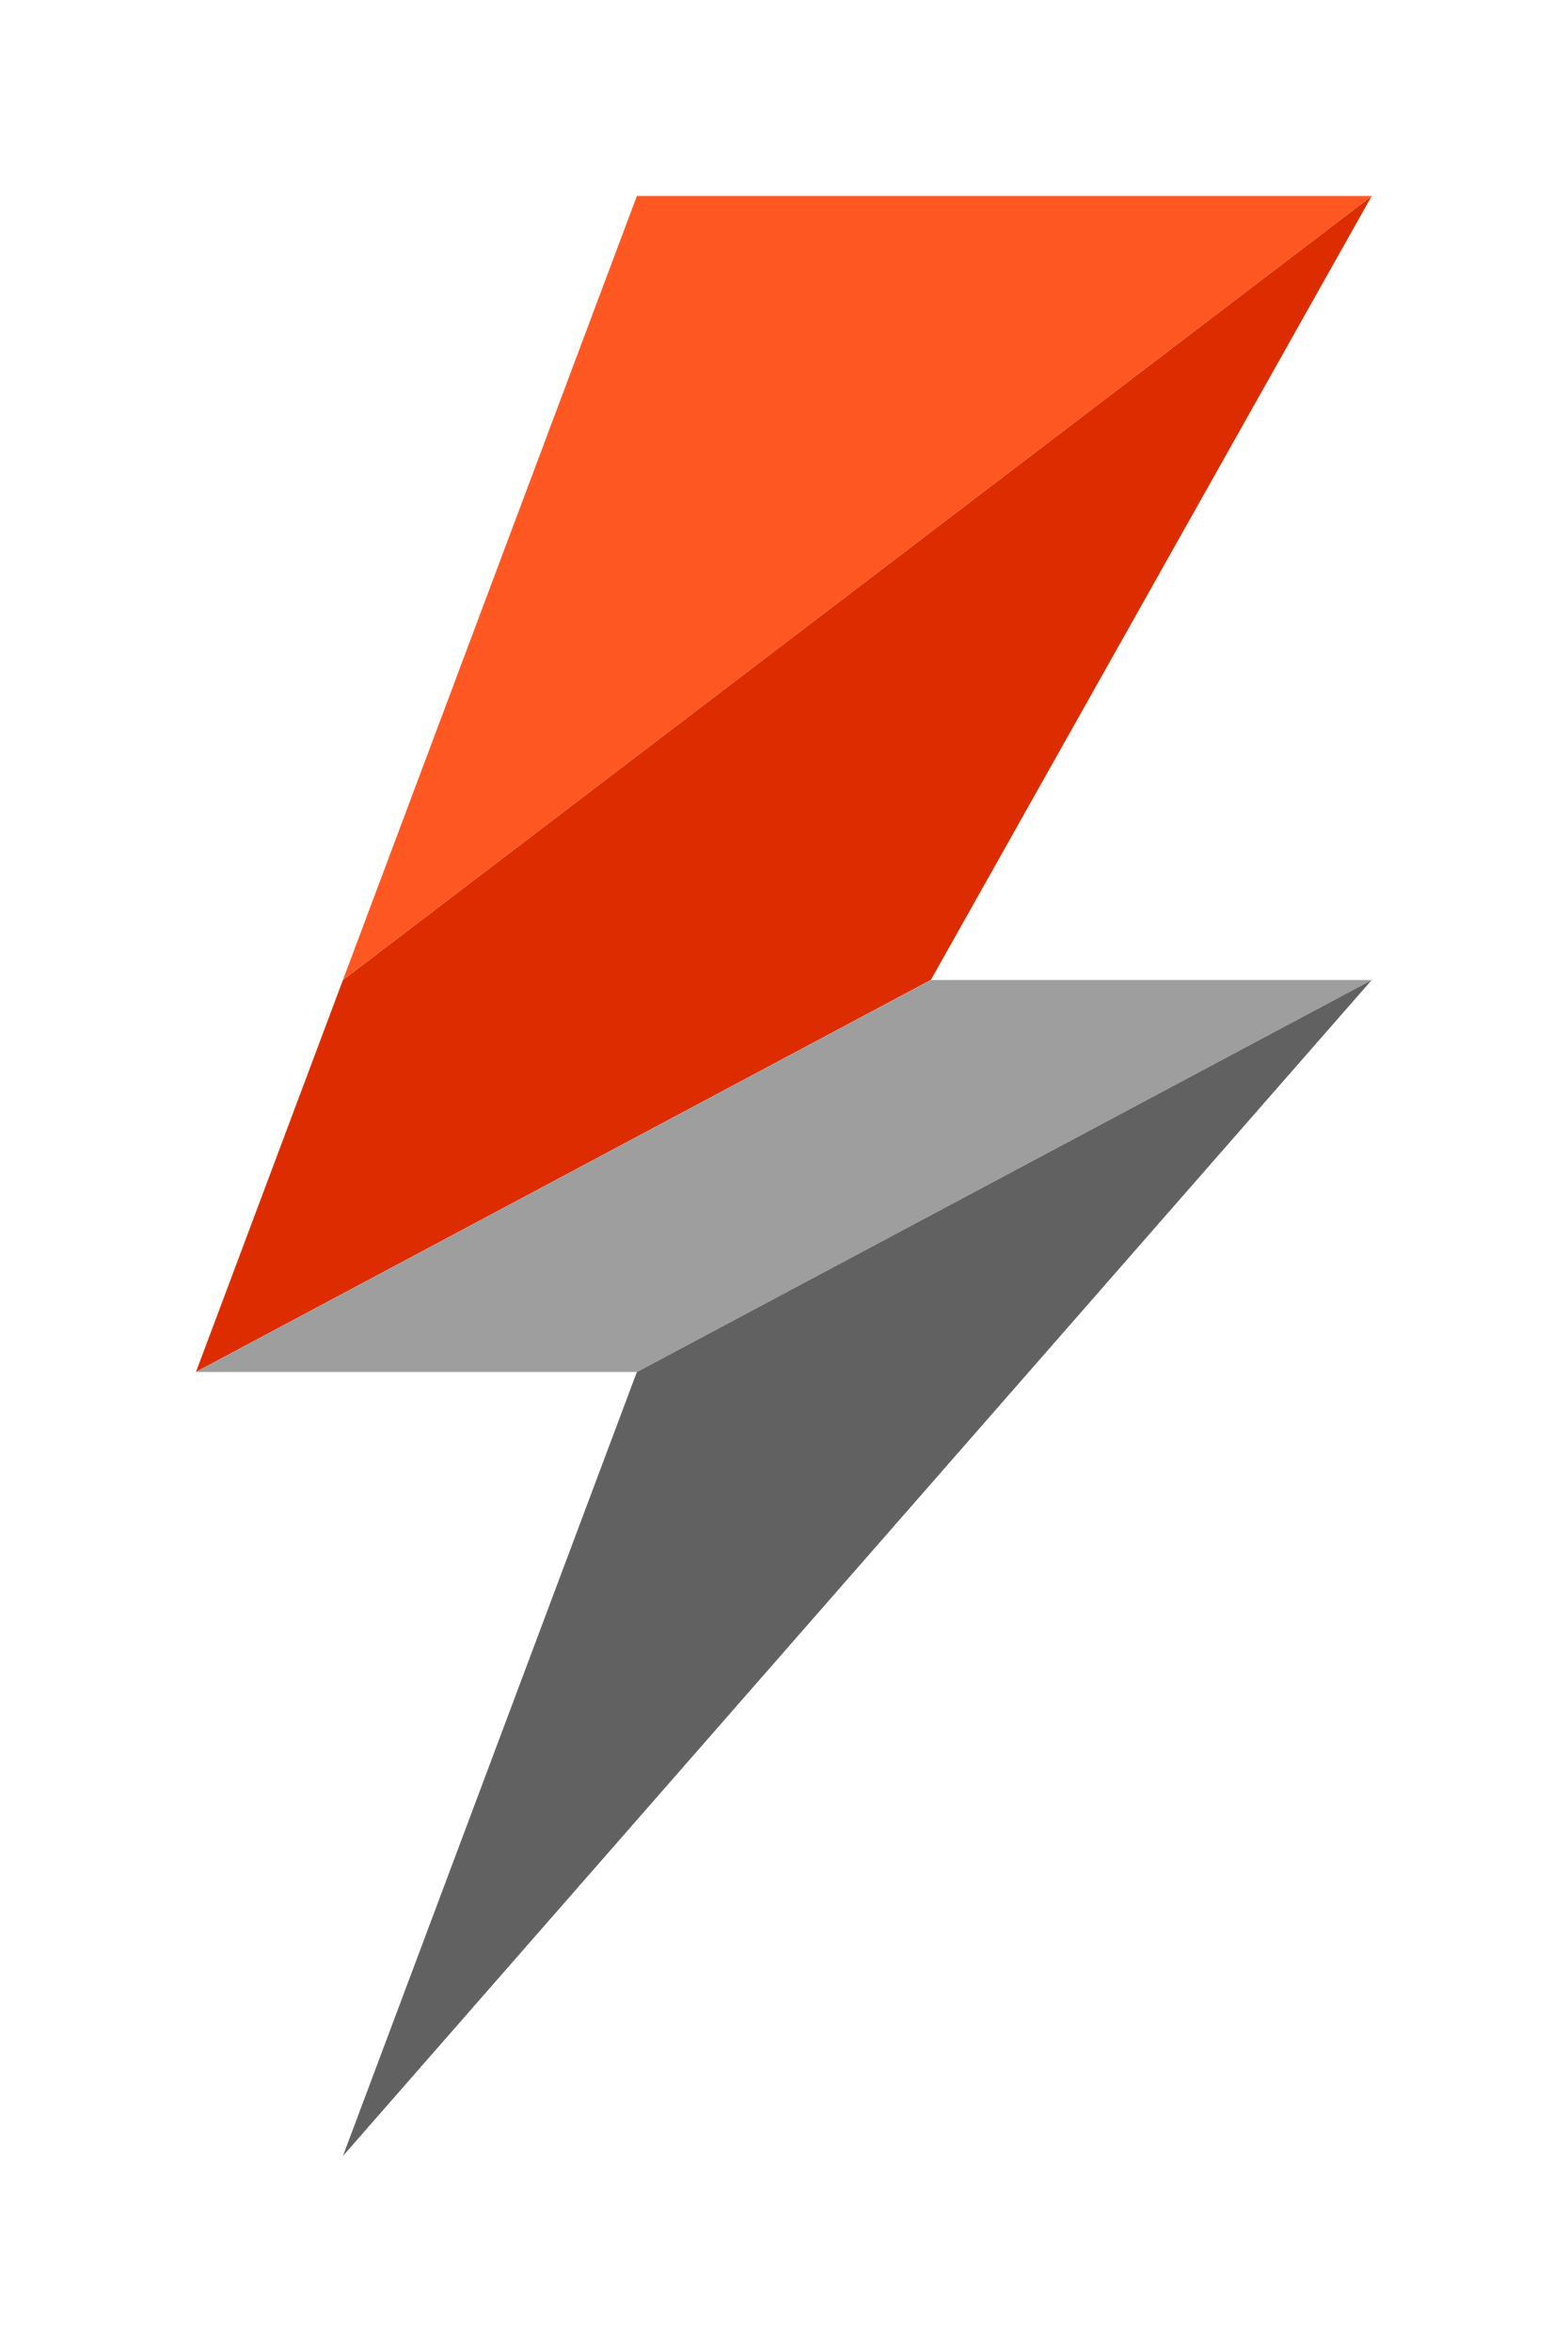
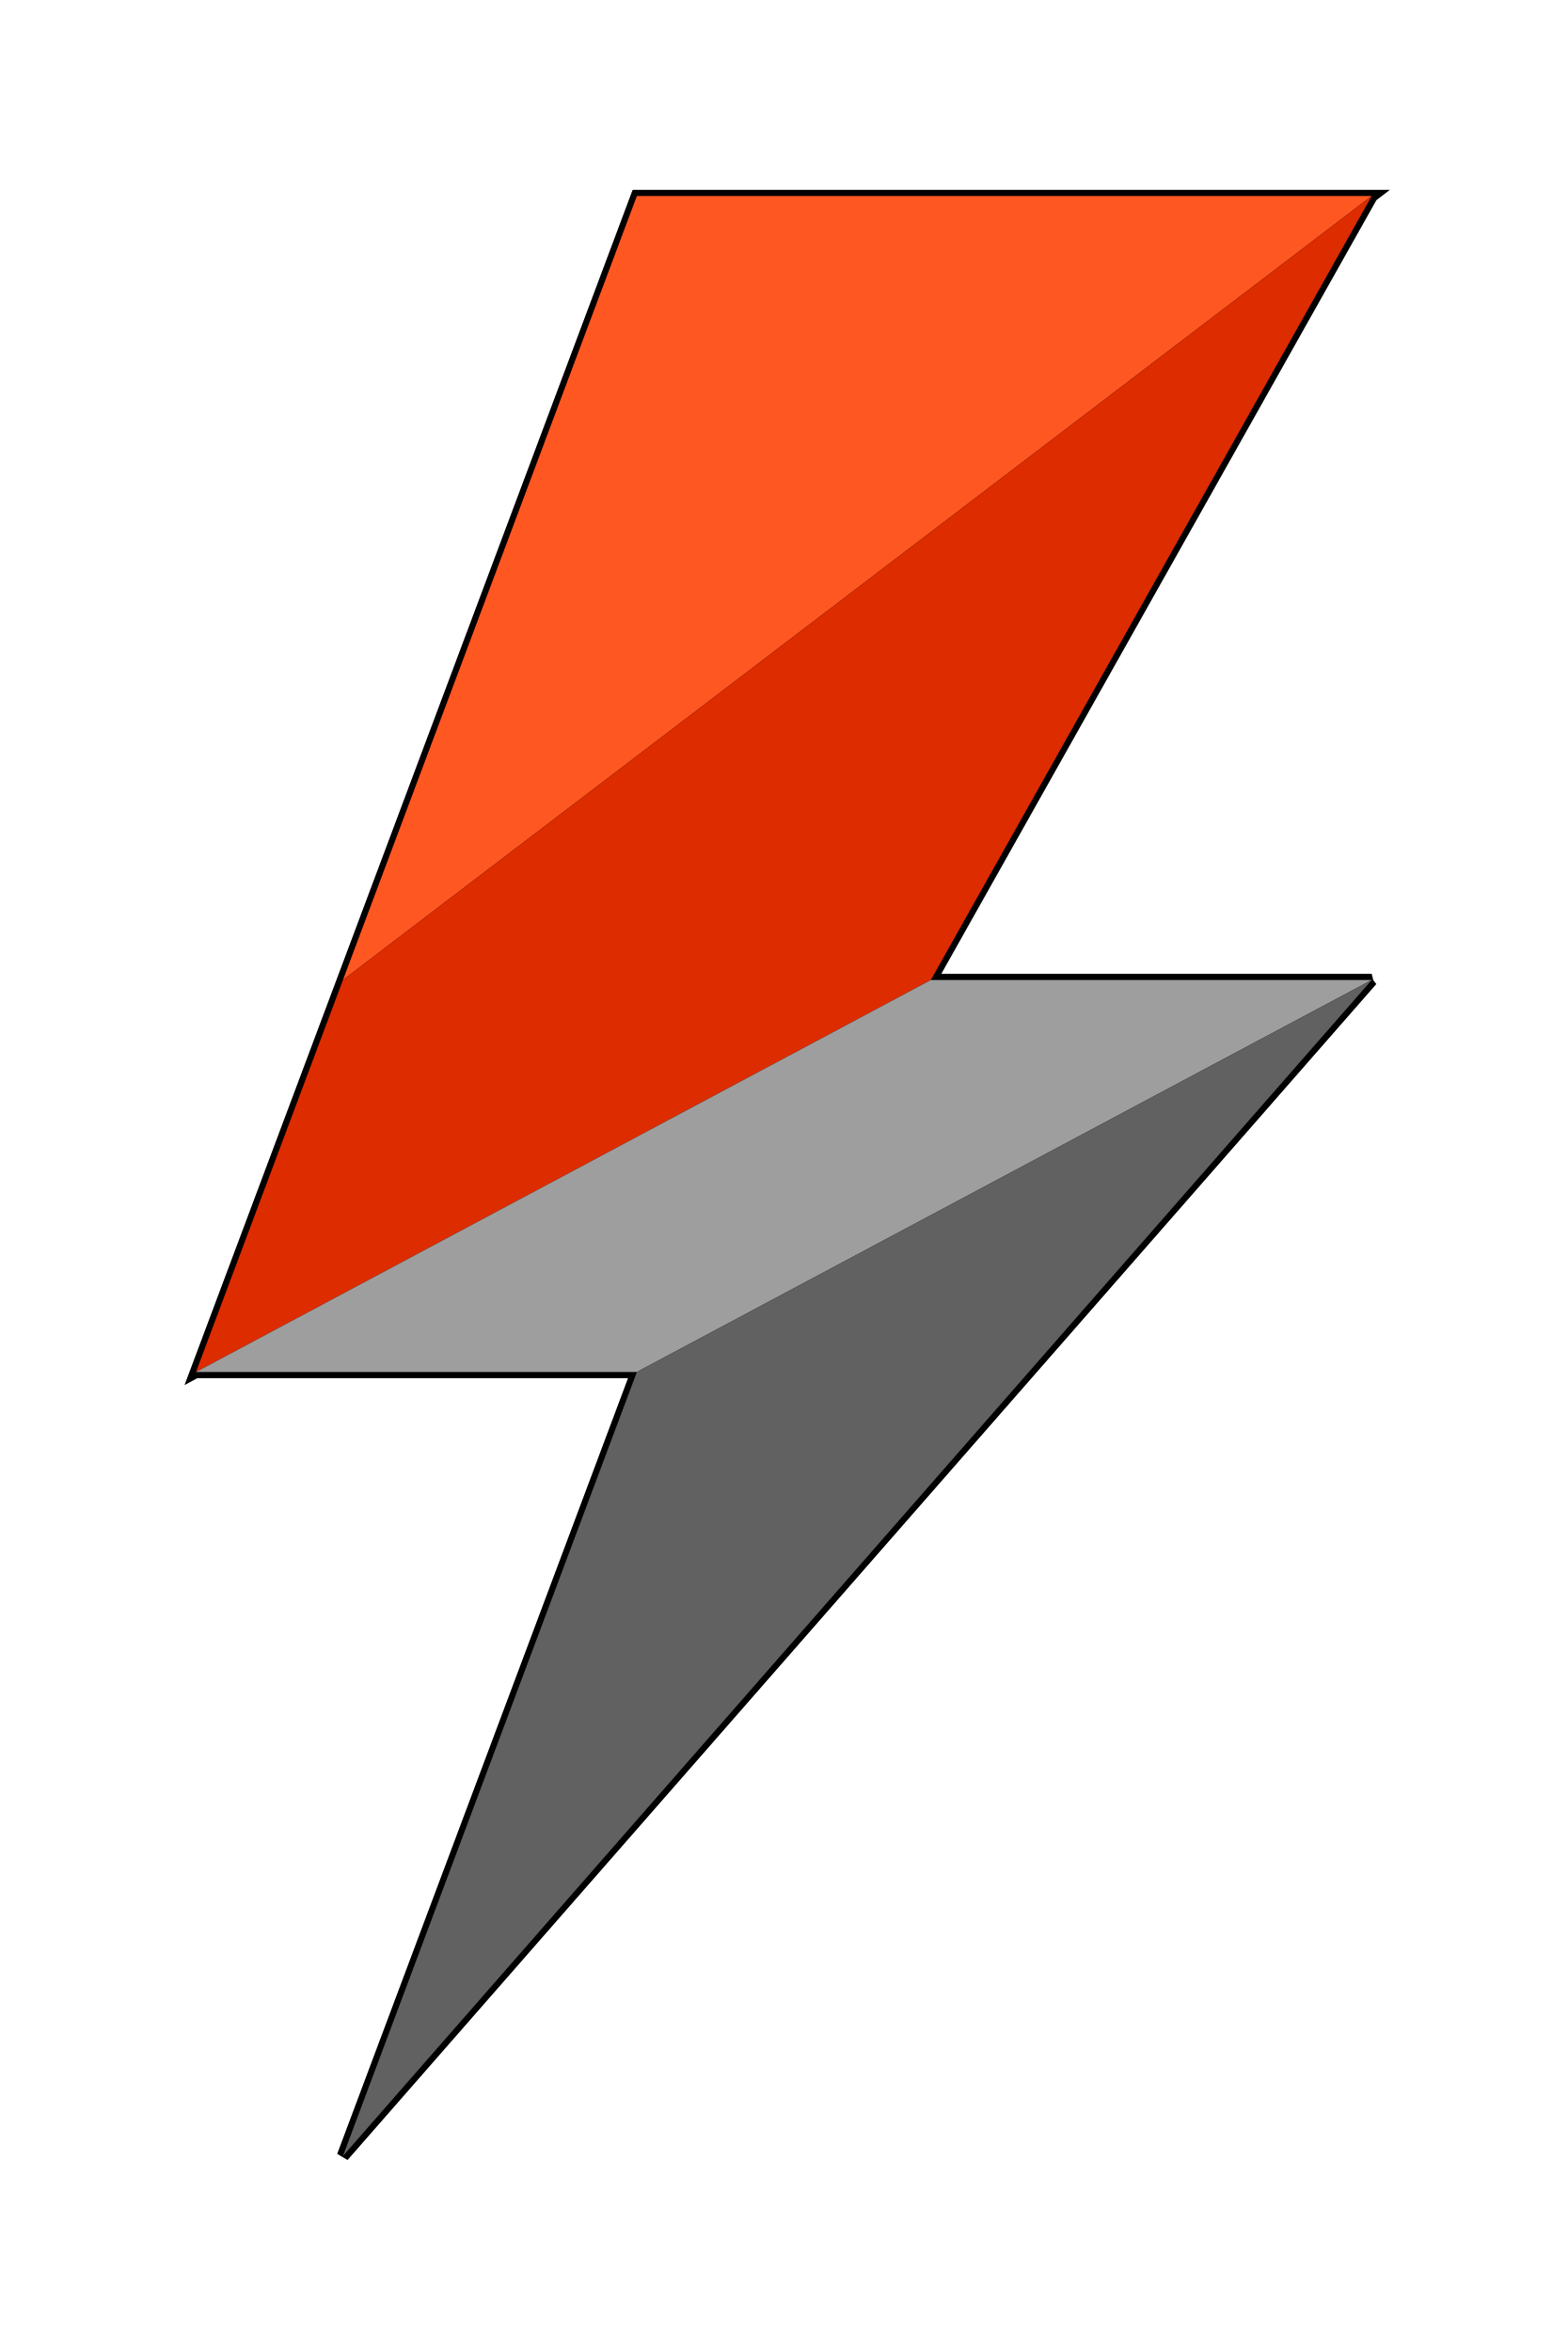
<svg width="256" height="384">
+   <path d="M92,16 l60,0 l-84,64 Z M152,16 l-36,64 l-60,32 l12,-32 Z M116,80 l36,0 l-60,32 l-36,0 Z M152,80 l-84,96 l24,-64 Z" fill="#000000" stroke="#000000" transform="translate(-80,0) scale(2)" />
  <path d="M92,16 l60,0 l-84,64 Z" fill="#FF5722" transform="translate(-80,0) scale(2)" />
  <path d="M152,16 l-36,64 l-60,32 l12,-32 Z" fill="#DD2C00" transform="translate(-80,0) scale(2)" />
  <path d="M116,80 l36,0 l-60,32 l-36,0 Z" fill="#9E9E9E" transform="translate(-80,0) scale(2)" />
  <path d="M152,80 l-84,96 l24,-64 Z" fill="#616161" transform="translate(-80,0) scale(2)" />
</svg>
